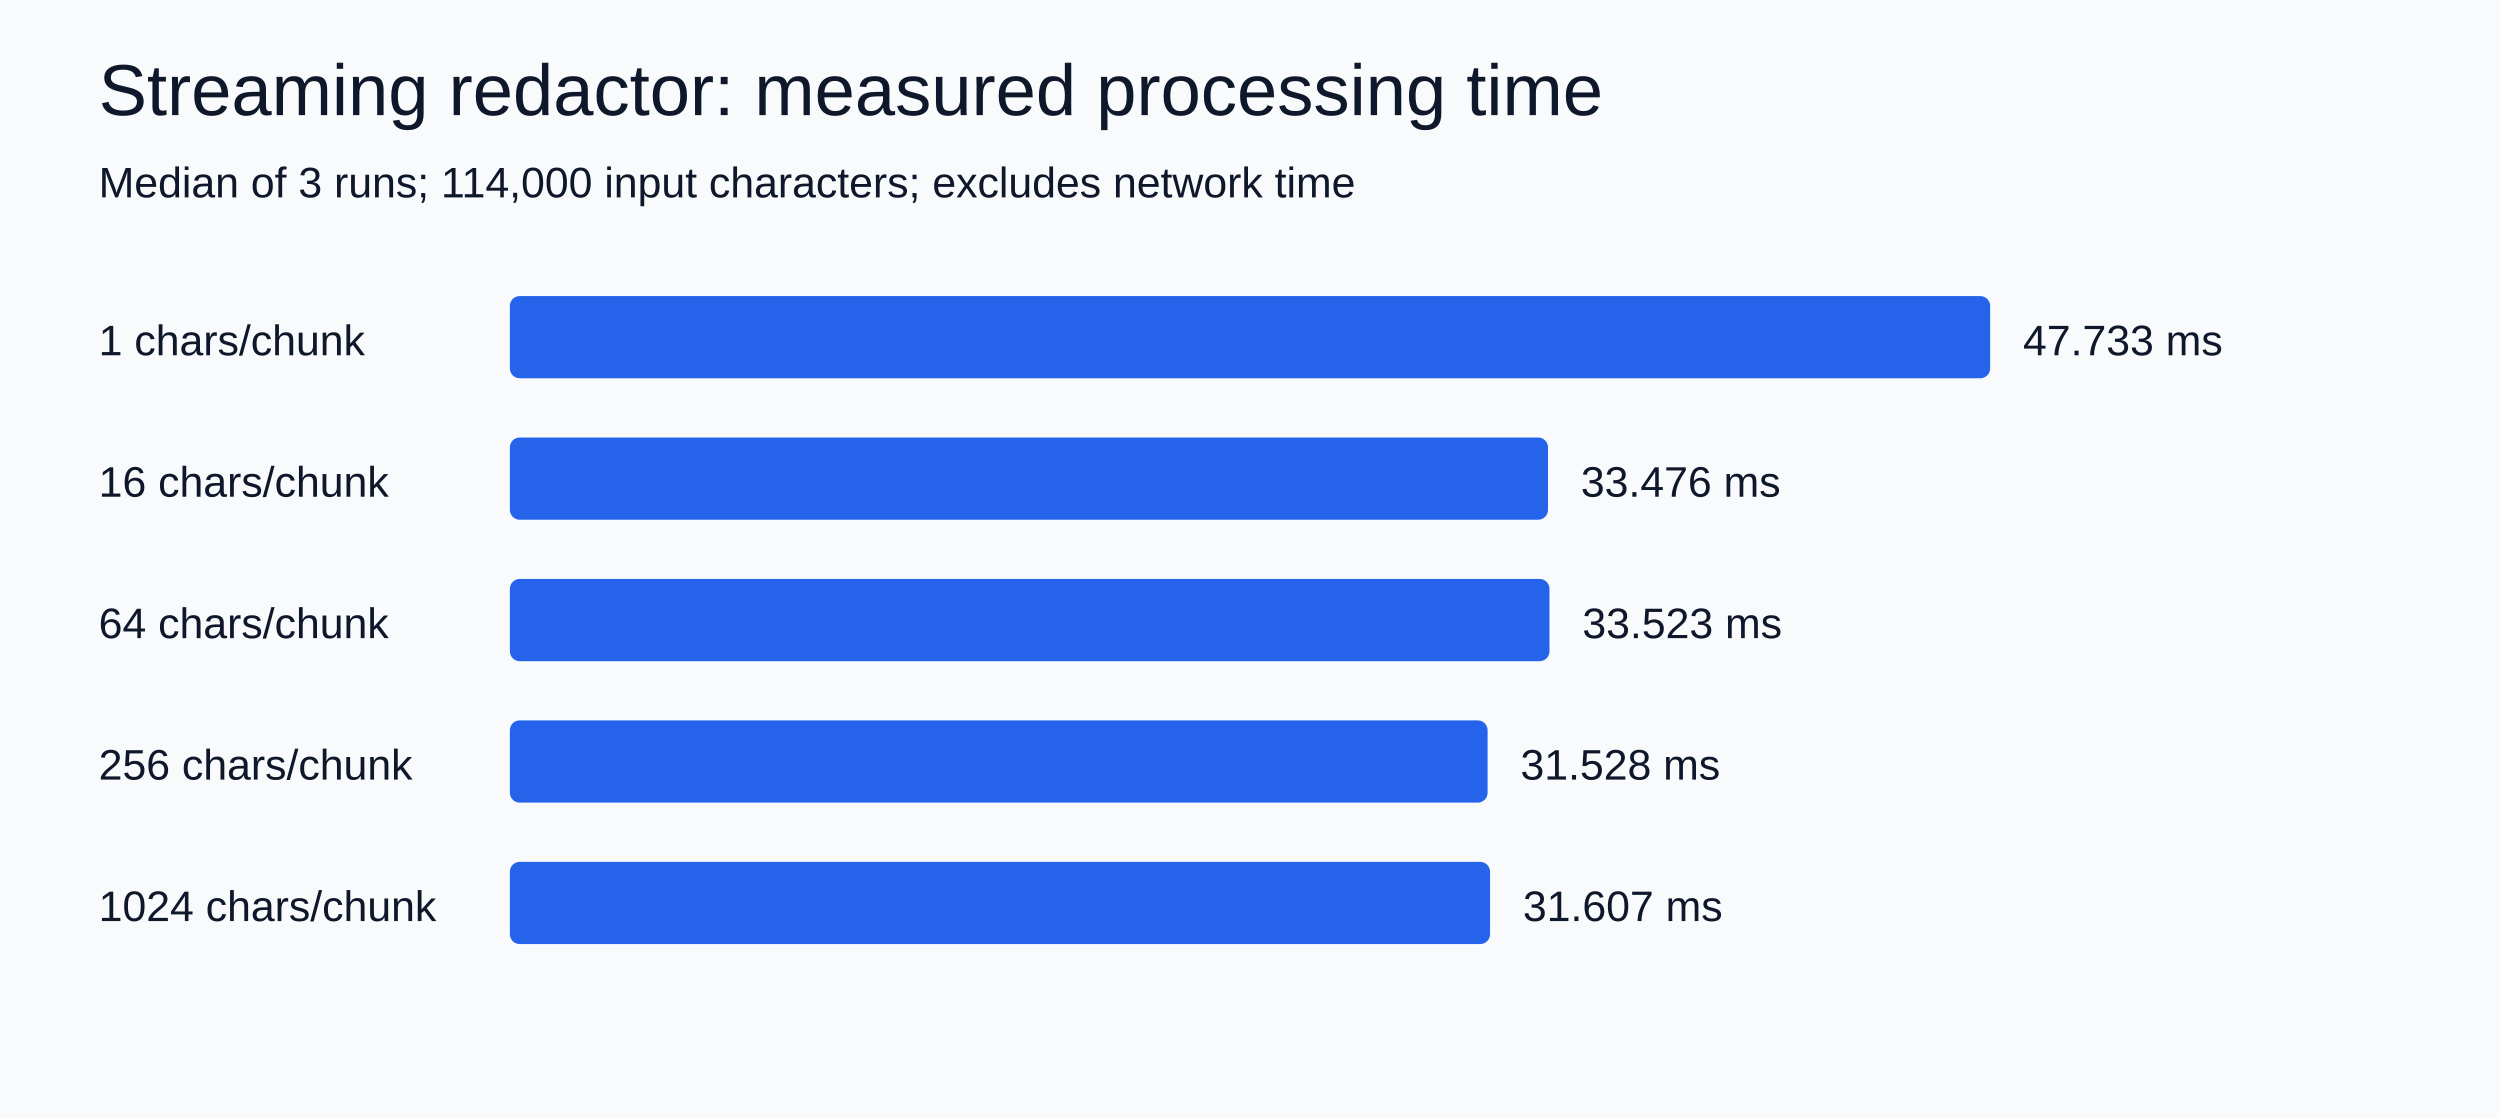
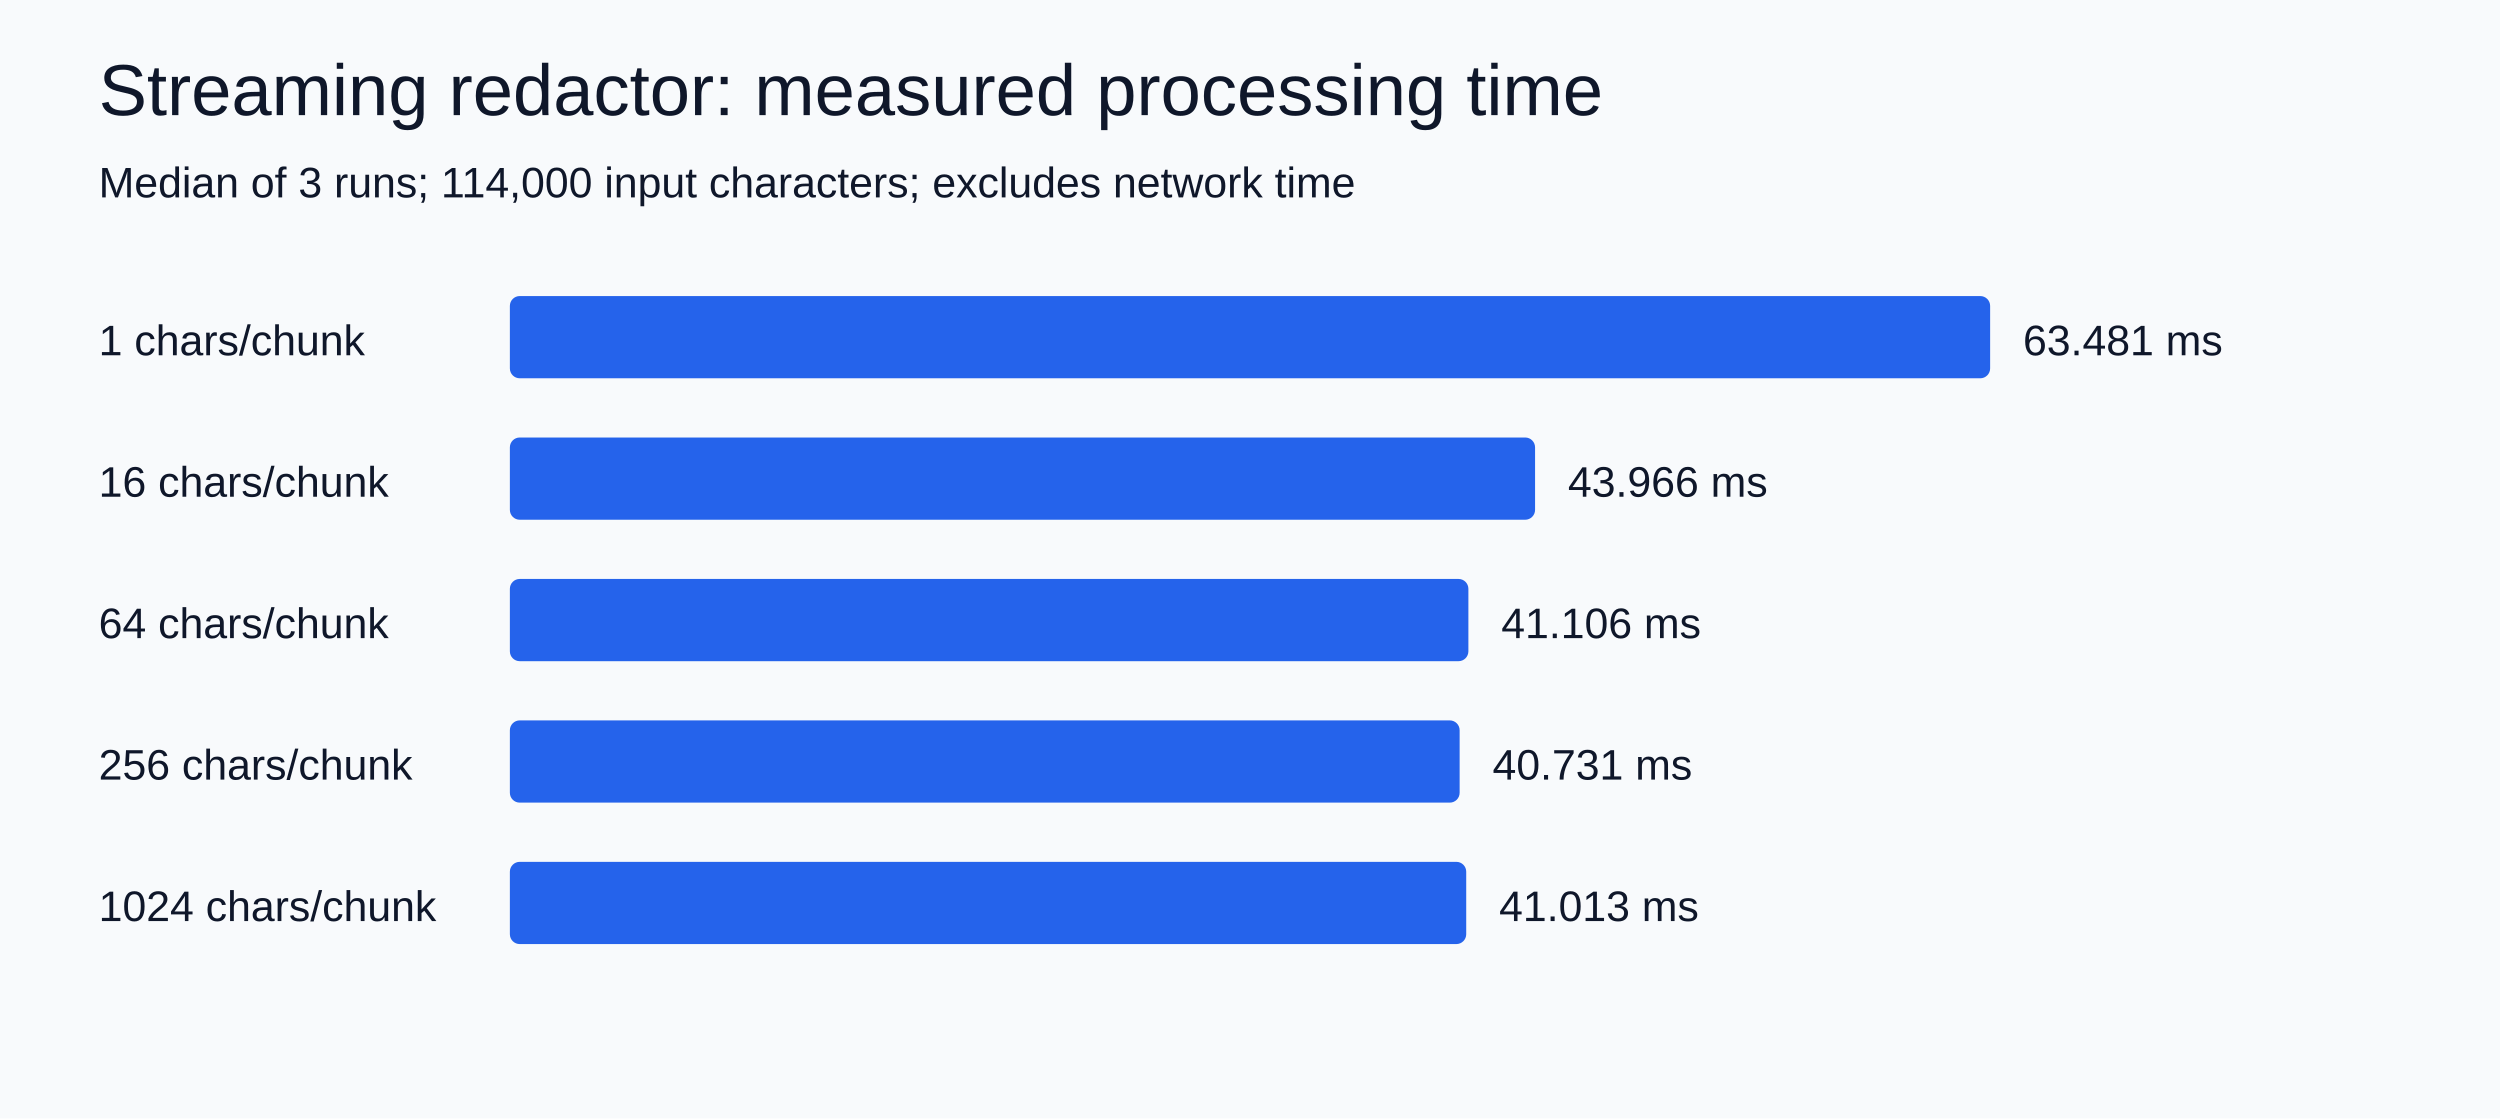
<svg xmlns="http://www.w3.org/2000/svg" width="760" height="340" viewBox="0 0 760 340">
  <rect width="760" height="340" fill="#f8fafc" />
  <g font-family="Arial" fill="#0f172a">
    <text x="30" y="35" font-size="22">Streaming redactor: measured processing time</text>
    <text x="30" y="60" font-size="13">Median of 3 runs; 114,000 input characters; excludes network time</text>
    <text x="30" y="108" font-size="13">1 chars/chunk</text>
    <rect x="155" y="90" width="450.00" height="25" rx="3" fill="#2563eb" />
-     <text x="615.00" y="108" font-size="13">47.733 ms</text>
+     <text x="615.00" y="108" font-size="13">63.481 ms</text>
    <text x="30" y="151" font-size="13">16 chars/chunk</text>
-     <rect x="155" y="133" width="315.59" height="25" rx="3" fill="#2563eb" />
-     <text x="480.59" y="151" font-size="13">33.476 ms</text>
+     <rect x="155" y="133" width="311.66" height="25" rx="3" fill="#2563eb" />
+     <text x="476.66" y="151" font-size="13">43.966 ms</text>
    <text x="30" y="194" font-size="13">64 chars/chunk</text>
-     <rect x="155" y="176" width="316.04" height="25" rx="3" fill="#2563eb" />
-     <text x="481.04" y="194" font-size="13">33.523 ms</text>
+     <rect x="155" y="176" width="291.39" height="25" rx="3" fill="#2563eb" />
+     <text x="456.39" y="194" font-size="13">41.106 ms</text>
    <text x="30" y="237" font-size="13">256 chars/chunk</text>
-     <rect x="155" y="219" width="297.23" height="25" rx="3" fill="#2563eb" />
-     <text x="462.23" y="237" font-size="13">31.528 ms</text>
+     <rect x="155" y="219" width="288.73" height="25" rx="3" fill="#2563eb" />
+     <text x="453.73" y="237" font-size="13">40.731 ms</text>
    <text x="30" y="280" font-size="13">1024 chars/chunk</text>
-     <rect x="155" y="262" width="297.97" height="25" rx="3" fill="#2563eb" />
-     <text x="462.97" y="280" font-size="13">31.607 ms</text>
+     <rect x="155" y="262" width="290.73" height="25" rx="3" fill="#2563eb" />
+     <text x="455.73" y="280" font-size="13">41.013 ms</text>
  </g>
</svg>
